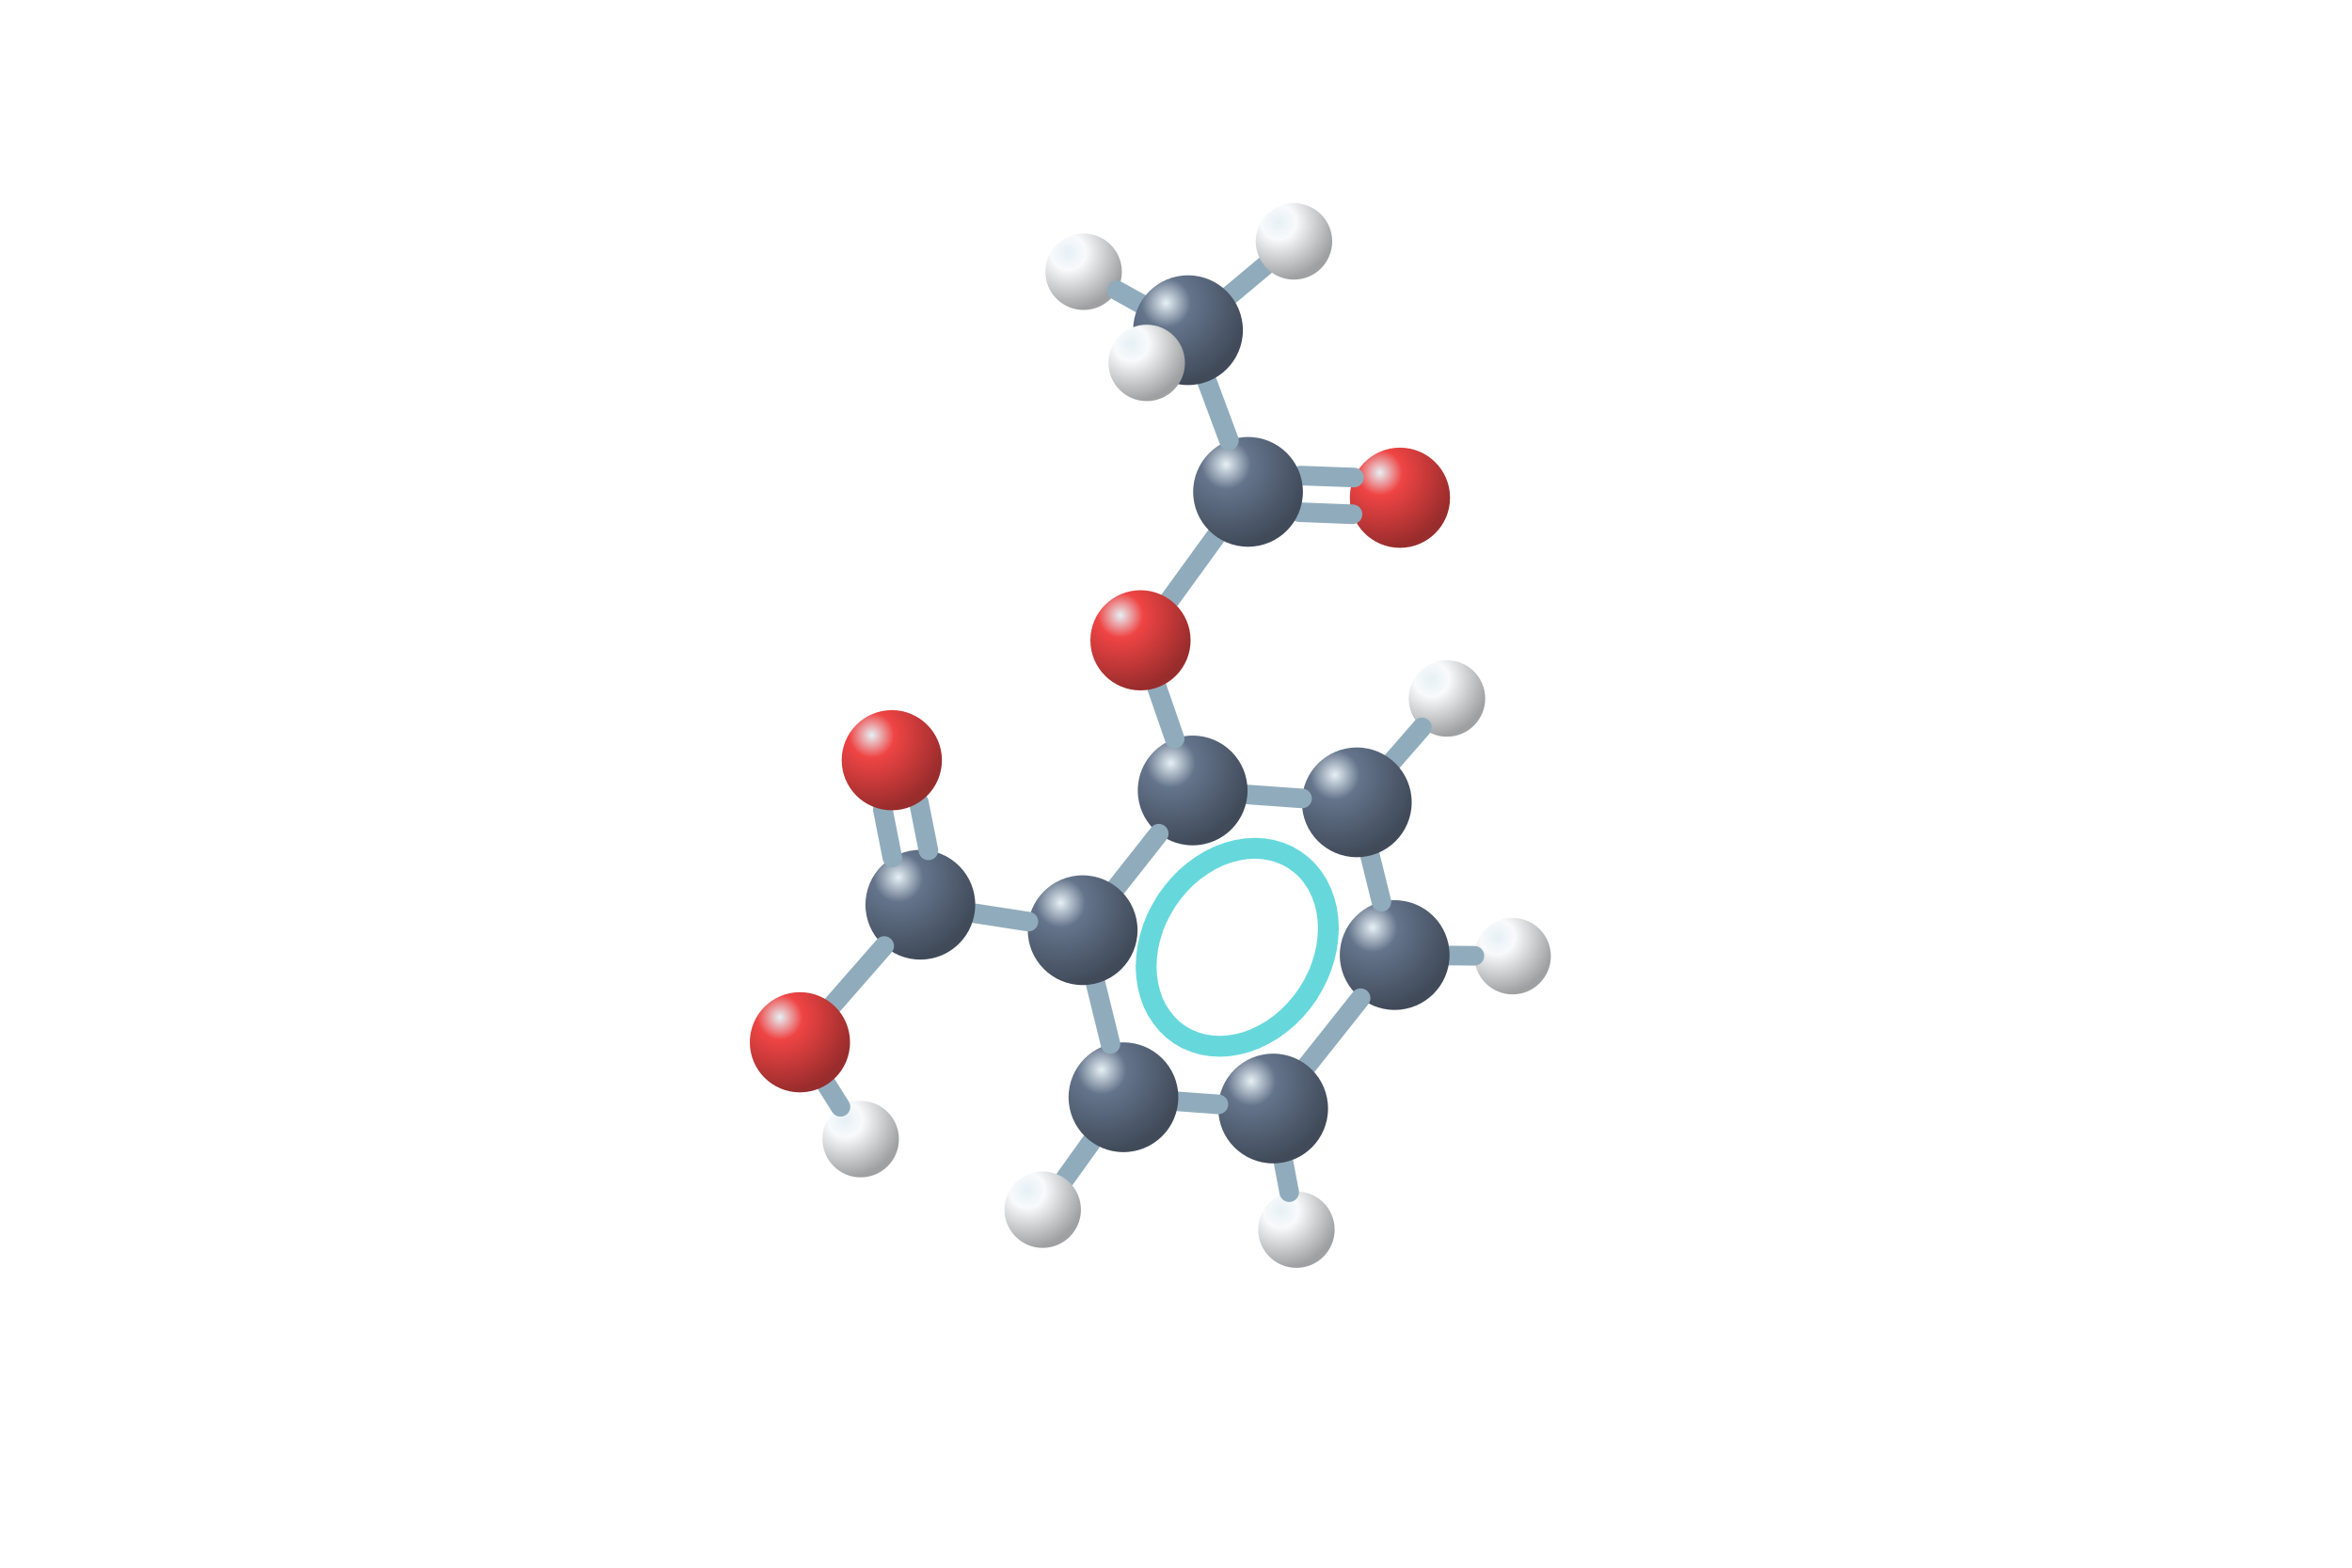
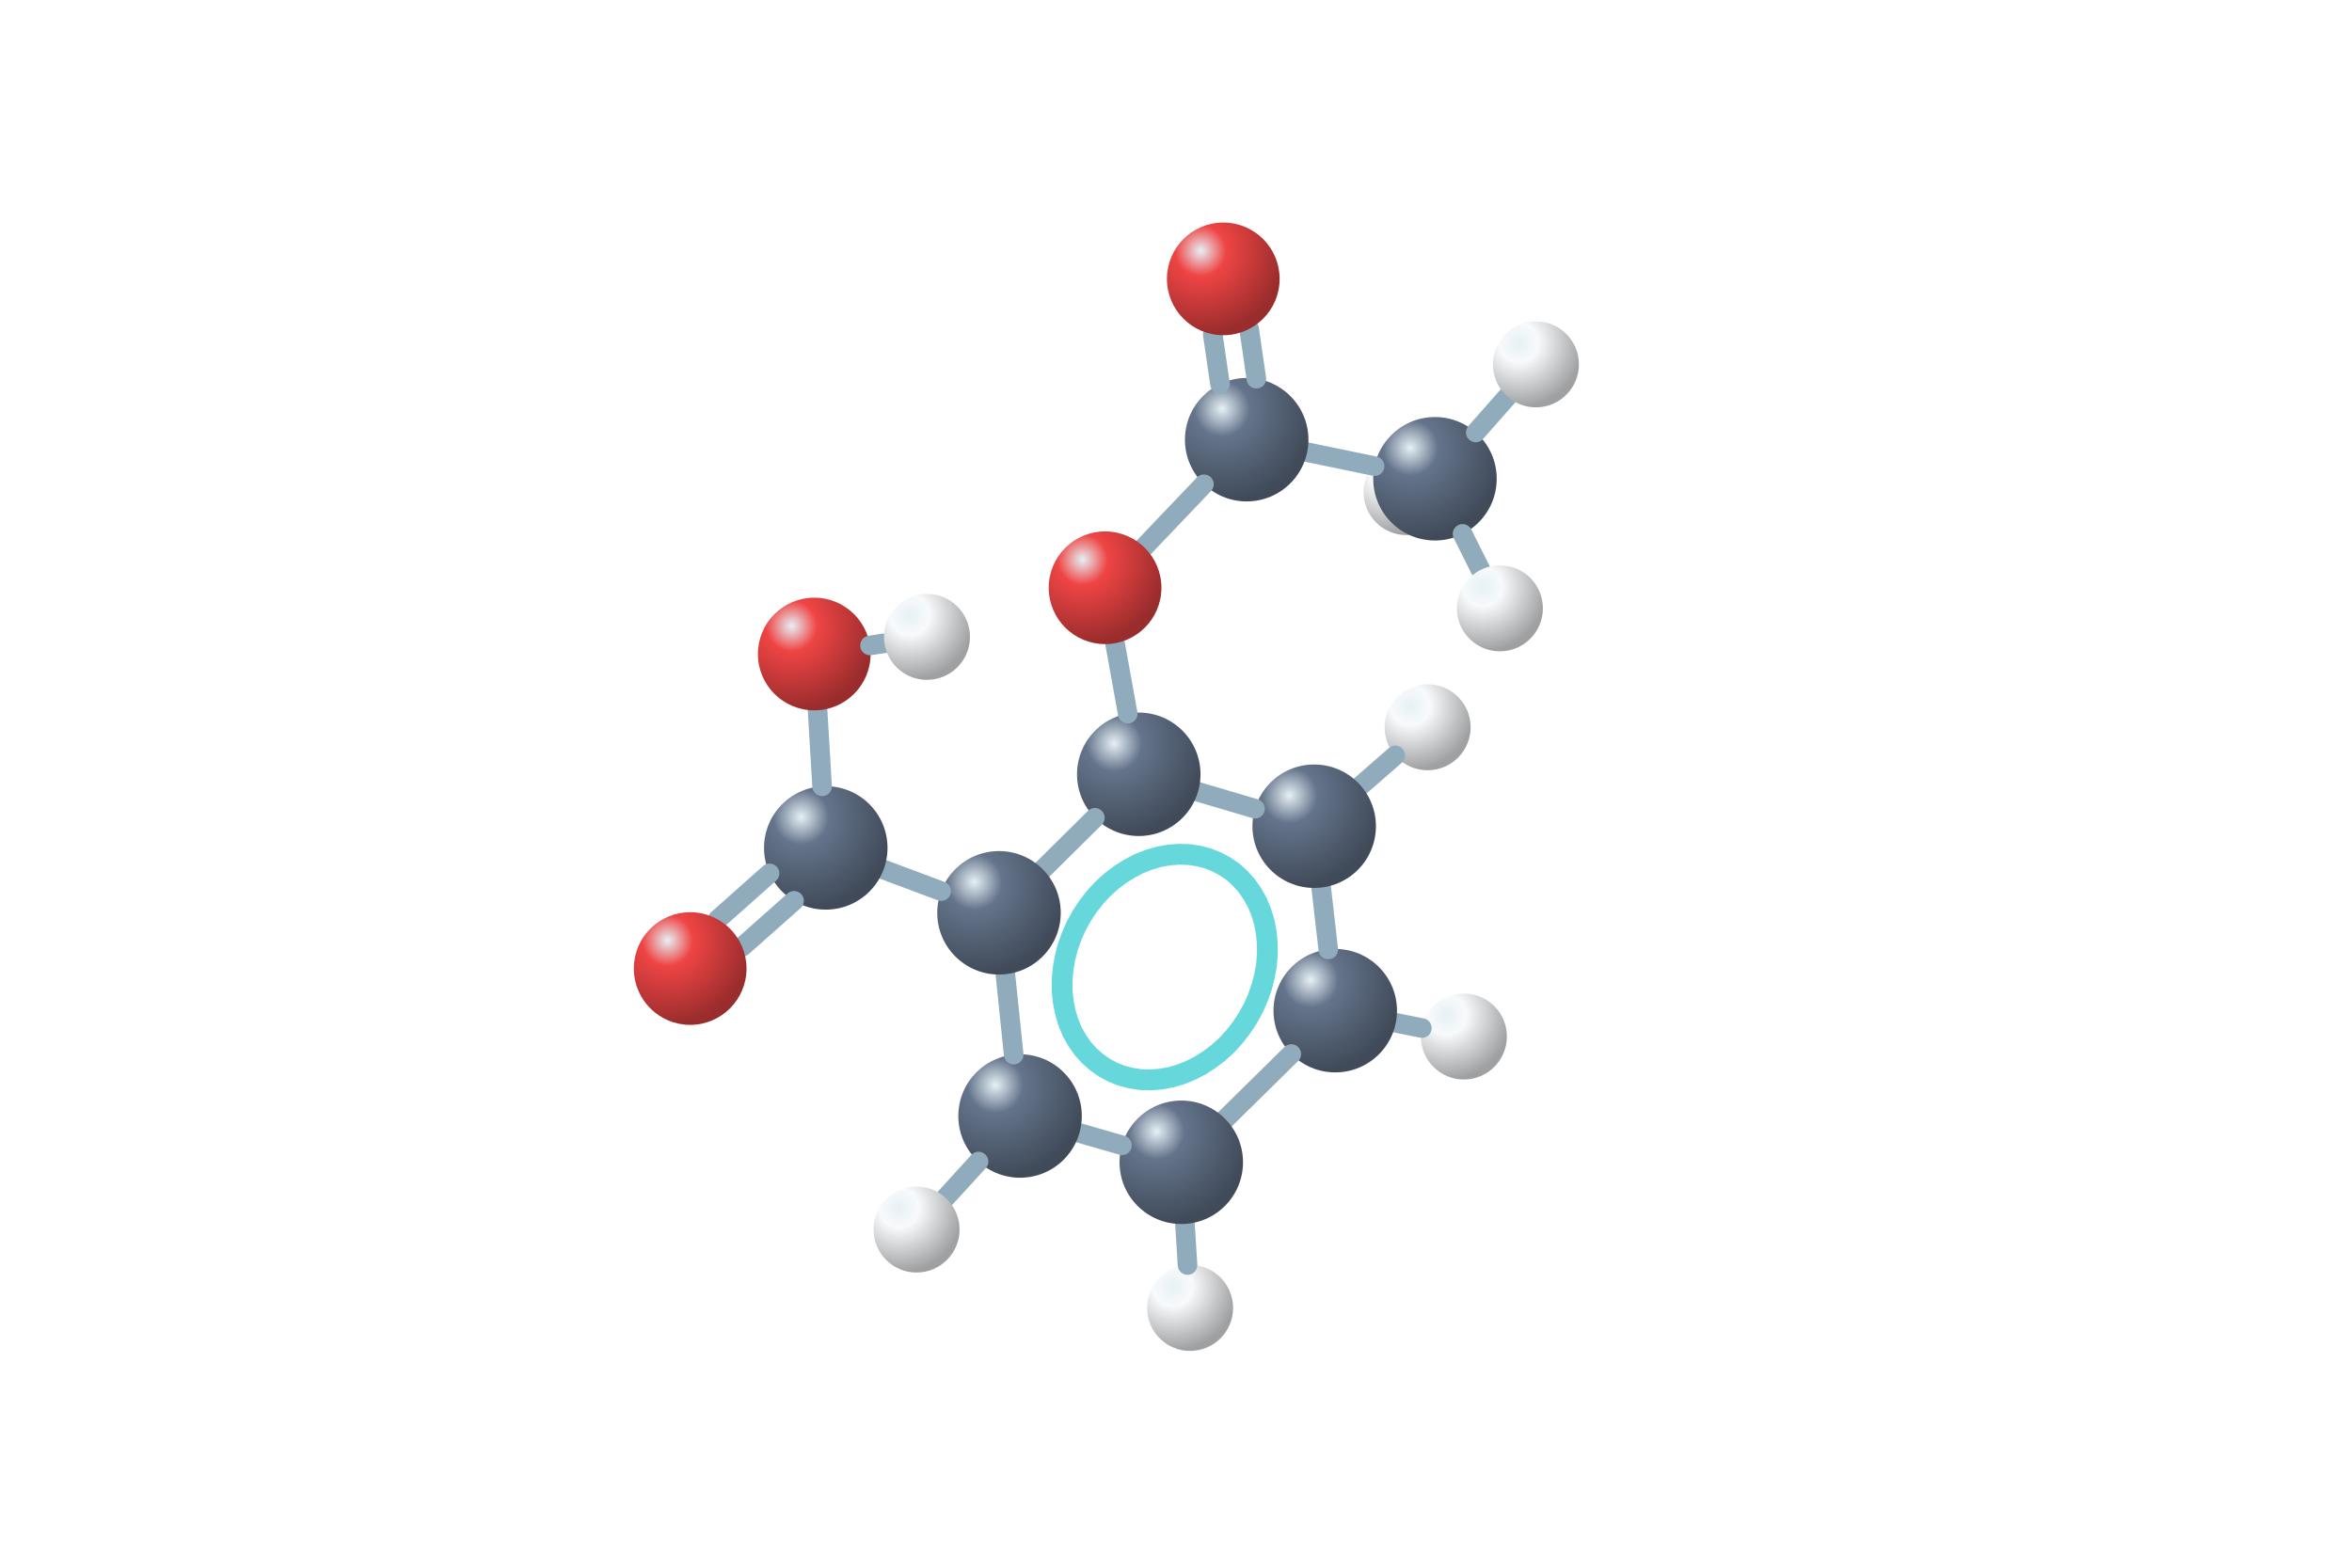
<svg xmlns="http://www.w3.org/2000/svg" viewBox="0 0 192 128">
  <defs>
    <radialGradient id="C" cx="30%" cy="25%" r="75%">
      <stop stop-color="#e6f0f5" />
      <stop offset=".3" stop-color="#64748b" />
      <stop offset="1" stop-color="#404a59" />
    </radialGradient>
    <radialGradient id="O" cx="30%" cy="25%" r="75%">
      <stop stop-color="#e6f0f5" />
      <stop offset=".3" stop-color="#ef4444" />
      <stop offset="1" stop-color="#992c2c" />
    </radialGradient>
    <radialGradient id="H" cx="30%" cy="25%" r="75%">
      <stop stop-color="#e6f0f5" />
      <stop offset=".3" stop-color="#f8fafc" />
      <stop offset="1" stop-color="#9fa0a1" />
    </radialGradient>
  </defs>
-   <circle cx="123.48" cy="78.07" r="3.12" fill="url(#H)" />
-   <circle cx="105.83" cy="100.4" r="3.12" fill="url(#H)" />
-   <path d="M118.34 78.02L120.36 78.04" stroke="#90acbc" stroke-width="1.6" stroke-linecap="round" />
-   <path d="M104.78 94.91L105.24 97.34" stroke="#90acbc" stroke-width="1.6" stroke-linecap="round" />
-   <circle cx="113.85" cy="77.98" r="4.48" fill="url(#C)" />
-   <path d="M111.07 81.5L106.71 86.99" stroke="#90acbc" stroke-width="1.6" stroke-linecap="round" />
-   <circle cx="103.93" cy="90.51" r="4.48" fill="url(#C)" />
-   <path d="M111.84 69.87L112.77 73.63" stroke="#90acbc" stroke-width="1.6" stroke-linecap="round" />
-   <path d="M99.46 90.17L96.18 89.93" stroke="#90acbc" stroke-width="1.6" stroke-linecap="round" />
-   <circle cx="118.12" cy="57.03" r="3.12" fill="url(#H)" />
-   <path d="M113.7 62.12L116.08 59.39" stroke="#90acbc" stroke-width="1.6" stroke-linecap="round" />
-   <circle cx="110.76" cy="65.51" r="4.48" fill="url(#C)" />
-   <path data-aromatic-ring="true" d="M93.88 76.56L93.7 77.35L93.6 78.14L93.56 78.93L93.6 79.7L93.71 80.44L93.89 81.16L94.13 81.84L94.45 82.48L94.83 83.06L95.26 83.6L95.75 84.07L96.29 84.48L96.88 84.82L97.51 85.08L98.17 85.28L98.86 85.39L99.57 85.43L100.29 85.39L101.02 85.27L101.75 85.08L102.47 84.81L103.17 84.47L103.86 84.07L104.52 83.59L105.15 83.06L105.73 82.47L106.27 81.84L106.76 81.16L107.19 80.44L107.57 79.69L107.88 78.92L108.12 78.14L108.3 77.35L108.4 76.55L108.44 75.77L108.4 75L108.29 74.25L108.11 73.54L107.86 72.86L107.55 72.22L107.17 71.63L106.74 71.1L106.25 70.63L105.7 70.22L105.12 69.88L104.49 69.61L103.83 69.42L103.14 69.3L102.43 69.26L101.71 69.3L100.98 69.42L100.25 69.61L99.53 69.88L98.82 70.22L98.14 70.63L97.48 71.1L96.85 71.63L96.27 72.22L95.73 72.86L95.24 73.54L94.81 74.26L94.43 75L94.12 75.77Z" fill="none" stroke="#66d8dc" stroke-width="1.7" />
-   <path d="M89.09 93.24L86.94 96.24" stroke="#90acbc" stroke-width="1.6" stroke-linecap="round" />
-   <circle cx="91.71" cy="89.59" r="4.48" fill="url(#C)" />
-   <circle cx="85.12" cy="98.77" r="3.12" fill="url(#H)" />
-   <path d="M101.83 64.87L106.29 65.19" stroke="#90acbc" stroke-width="1.6" stroke-linecap="round" />
-   <path d="M90.65 85.24L89.44 80.31" stroke="#90acbc" stroke-width="1.6" stroke-linecap="round" />
-   <circle cx="97.36" cy="64.54" r="4.48" fill="url(#C)" />
-   <path d="M91.16 72.42L94.59 68.07" stroke="#90acbc" stroke-width="1.6" stroke-linecap="round" />
-   <circle cx="88.38" cy="75.95" r="4.48" fill="url(#C)" />
-   <circle cx="114.28" cy="40.64" r="4.09" fill="url(#O)" />
-   <path d="M95.89 60.31L94.45 56.15" stroke="#90acbc" stroke-width="1.6" stroke-linecap="round" />
-   <path d="M106.16 38.83L110.53 38.99" stroke="#90acbc" stroke-width="1.6" stroke-linecap="round" />
-   <path d="M106.05 41.82L110.41 41.99" stroke="#90acbc" stroke-width="1.6" stroke-linecap="round" />
-   <path d="M83.95 75.25L79.56 74.57" stroke="#90acbc" stroke-width="1.6" stroke-linecap="round" />
-   <circle cx="70.26" cy="93.01" r="3.12" fill="url(#H)" />
-   <path d="M95.5 48.96L99.25 43.79" stroke="#90acbc" stroke-width="1.6" stroke-linecap="round" />
-   <circle cx="93.1" cy="52.28" r="4.09" fill="url(#O)" />
-   <circle cx="101.88" cy="40.16" r="4.48" fill="url(#C)" />
-   <path d="M67.48 88.57L68.61 90.37" stroke="#90acbc" stroke-width="1.6" stroke-linecap="round" />
-   <circle cx="75.13" cy="73.87" r="4.48" fill="url(#C)" />
-   <circle cx="88.46" cy="22.19" r="3.12" fill="url(#H)" />
-   <path d="M72.18 77.24L68 82.02" stroke="#90acbc" stroke-width="1.6" stroke-linecap="round" />
-   <circle cx="65.3" cy="85.1" r="4.09" fill="url(#O)" />
-   <path d="M100.32 35.96L98.54 31.17" stroke="#90acbc" stroke-width="1.6" stroke-linecap="round" />
-   <path d="M93.07 24.77L91.18 23.72" stroke="#90acbc" stroke-width="1.6" stroke-linecap="round" />
-   <path d="M72.84 70.01L72.07 66.1" stroke="#90acbc" stroke-width="1.6" stroke-linecap="round" />
-   <path d="M75.79 69.43L75.01 65.52" stroke="#90acbc" stroke-width="1.6" stroke-linecap="round" />
-   <path d="M100.42 24.08L103.24 21.72" stroke="#90acbc" stroke-width="1.6" stroke-linecap="round" />
-   <circle cx="96.98" cy="26.96" r="4.48" fill="url(#C)" />
-   <circle cx="72.8" cy="62.07" r="4.09" fill="url(#O)" />
-   <circle cx="105.63" cy="19.71" r="3.12" fill="url(#H)" />
-   <circle cx="93.61" cy="29.63" r="3.12" fill="url(#H)" />
+   <circle cx="119.5" cy="84.63" r="3.51" fill="url(#H)" />
+   <path d="M113.94 83.51L116.07 83.94" stroke="#90acbc" stroke-width="1.6" stroke-linecap="round" />
+   <circle cx="97.15" cy="106.79" r="3.51" fill="url(#H)" />
+   <circle cx="114.82" cy="40.18" r="3.51" fill="url(#H)" />
+   <circle cx="109" cy="82.52" r="5.04" fill="url(#C)" />
+   <path d="M96.73 99.93L96.94 103.29" stroke="#90acbc" stroke-width="1.6" stroke-linecap="round" />
+   <path d="M105.41 86.06L100.02 91.37" stroke="#90acbc" stroke-width="1.6" stroke-linecap="round" />
+   <path d="M107.85 72.46L108.43 77.52" stroke="#90acbc" stroke-width="1.6" stroke-linecap="round" />
+   <circle cx="116.54" cy="59.38" r="3.51" fill="url(#H)" />
+   <circle cx="96.43" cy="94.9" r="5.04" fill="url(#C)" />
+   <path d="M111.08 64.14L113.9 61.68" stroke="#90acbc" stroke-width="1.6" stroke-linecap="round" />
+   <circle cx="107.28" cy="67.46" r="5.04" fill="url(#C)" />
+   <path d="M91.59 93.51L88.12 92.51" stroke="#90acbc" stroke-width="1.6" stroke-linecap="round" />
+   <path data-aromatic-ring="true" d="M87.47 76.47L87.16 77.35L86.93 78.25L86.78 79.15L86.7 80.05L86.71 80.94L86.8 81.82L86.97 82.66L87.21 83.47L87.53 84.24L87.93 84.95L88.39 85.61L88.92 86.2L89.51 86.72L90.15 87.17L90.83 87.54L91.56 87.83L92.33 88.03L93.12 88.15L93.92 88.17L94.74 88.11L95.57 87.96L96.39 87.72L97.19 87.4L97.98 86.99L98.73 86.51L99.46 85.96L100.14 85.34L100.77 84.65L101.34 83.92L101.86 83.13L102.31 82.31L102.69 81.45L103 80.57L103.23 79.67L103.39 78.77L103.46 77.87L103.45 76.97L103.36 76.1L103.2 75.26L102.95 74.45L102.63 73.68L102.23 72.97L101.77 72.31L101.24 71.72L100.66 71.19L100.02 70.75L99.33 70.38L98.6 70.09L97.84 69.89L97.05 69.77L96.24 69.75L95.42 69.81L94.6 69.96L93.78 70.2L92.97 70.52L92.19 70.93L91.43 71.41L90.71 71.96L90.03 72.58L89.4 73.26L88.82 74L88.3 74.79L87.85 75.61Z" fill="none" stroke="#66d8dc" stroke-width="1.7" />
+   <path d="M97.79 64.65L102.45 66.03" stroke="#90acbc" stroke-width="1.6" stroke-linecap="round" />
+   <circle cx="117.14" cy="39.09" r="5.04" fill="url(#C)" />
+   <circle cx="83.27" cy="91.12" r="5.04" fill="url(#C)" />
+   <path d="M79.88 94.84L77.18 97.8" stroke="#90acbc" stroke-width="1.6" stroke-linecap="round" />
+   <path d="M120.47 35.31L123.06 32.37" stroke="#90acbc" stroke-width="1.6" stroke-linecap="round" />
+   <circle cx="74.82" cy="100.39" r="3.51" fill="url(#H)" />
+   <path d="M119.39 43.59L120.87 46.54" stroke="#90acbc" stroke-width="1.6" stroke-linecap="round" />
+   <circle cx="125.38" cy="29.75" r="3.51" fill="url(#H)" />
+   <path d="M82.75 86.11L82.07 79.54" stroke="#90acbc" stroke-width="1.6" stroke-linecap="round" />
+   <circle cx="92.96" cy="63.22" r="5.04" fill="url(#C)" />
+   <path d="M106.7 36.92L112.21 38.06" stroke="#90acbc" stroke-width="1.6" stroke-linecap="round" />
+   <path d="M85.13 70.98L89.38 66.77" stroke="#90acbc" stroke-width="1.6" stroke-linecap="round" />
+   <circle cx="122.44" cy="49.67" r="3.51" fill="url(#H)" />
+   <path d="M92.06 58.27L91.02 52.52" stroke="#90acbc" stroke-width="1.6" stroke-linecap="round" />
+   <circle cx="81.55" cy="74.53" r="5.04" fill="url(#C)" />
+   <circle cx="101.77" cy="35.9" r="5.04" fill="url(#C)" />
+   <path d="M93.39 44.67L98.28 39.54" stroke="#90acbc" stroke-width="1.6" stroke-linecap="round" />
+   <circle cx="90.21" cy="47.99" r="4.6" fill="url(#O)" />
+   <path d="M76.83 72.76L72.13 71" stroke="#90acbc" stroke-width="1.6" stroke-linecap="round" />
+   <path d="M99.59 31.35L99 27.29" stroke="#90acbc" stroke-width="1.6" stroke-linecap="round" />
+   <path d="M102.56 30.92L101.97 26.86" stroke="#90acbc" stroke-width="1.6" stroke-linecap="round" />
+   <circle cx="99.86" cy="22.77" r="4.6" fill="url(#O)" />
+   <circle cx="67.41" cy="69.23" r="5.04" fill="url(#C)" />
+   <path d="M64.82 73.55L60.58 77.31" stroke="#90acbc" stroke-width="1.6" stroke-linecap="round" />
+   <path d="M62.82 71.31L58.59 75.07" stroke="#90acbc" stroke-width="1.6" stroke-linecap="round" />
+   <path d="M67.11 64.2L66.74 57.99" stroke="#90acbc" stroke-width="1.6" stroke-linecap="round" />
+   <circle cx="56.34" cy="79.08" r="4.6" fill="url(#O)" />
+   <circle cx="66.47" cy="53.4" r="4.6" fill="url(#O)" />
+   <path d="M71.02 52.7L72.2 52.52" stroke="#90acbc" stroke-width="1.6" stroke-linecap="round" />
+   <circle cx="75.67" cy="52" r="3.51" fill="url(#H)" />
</svg>
